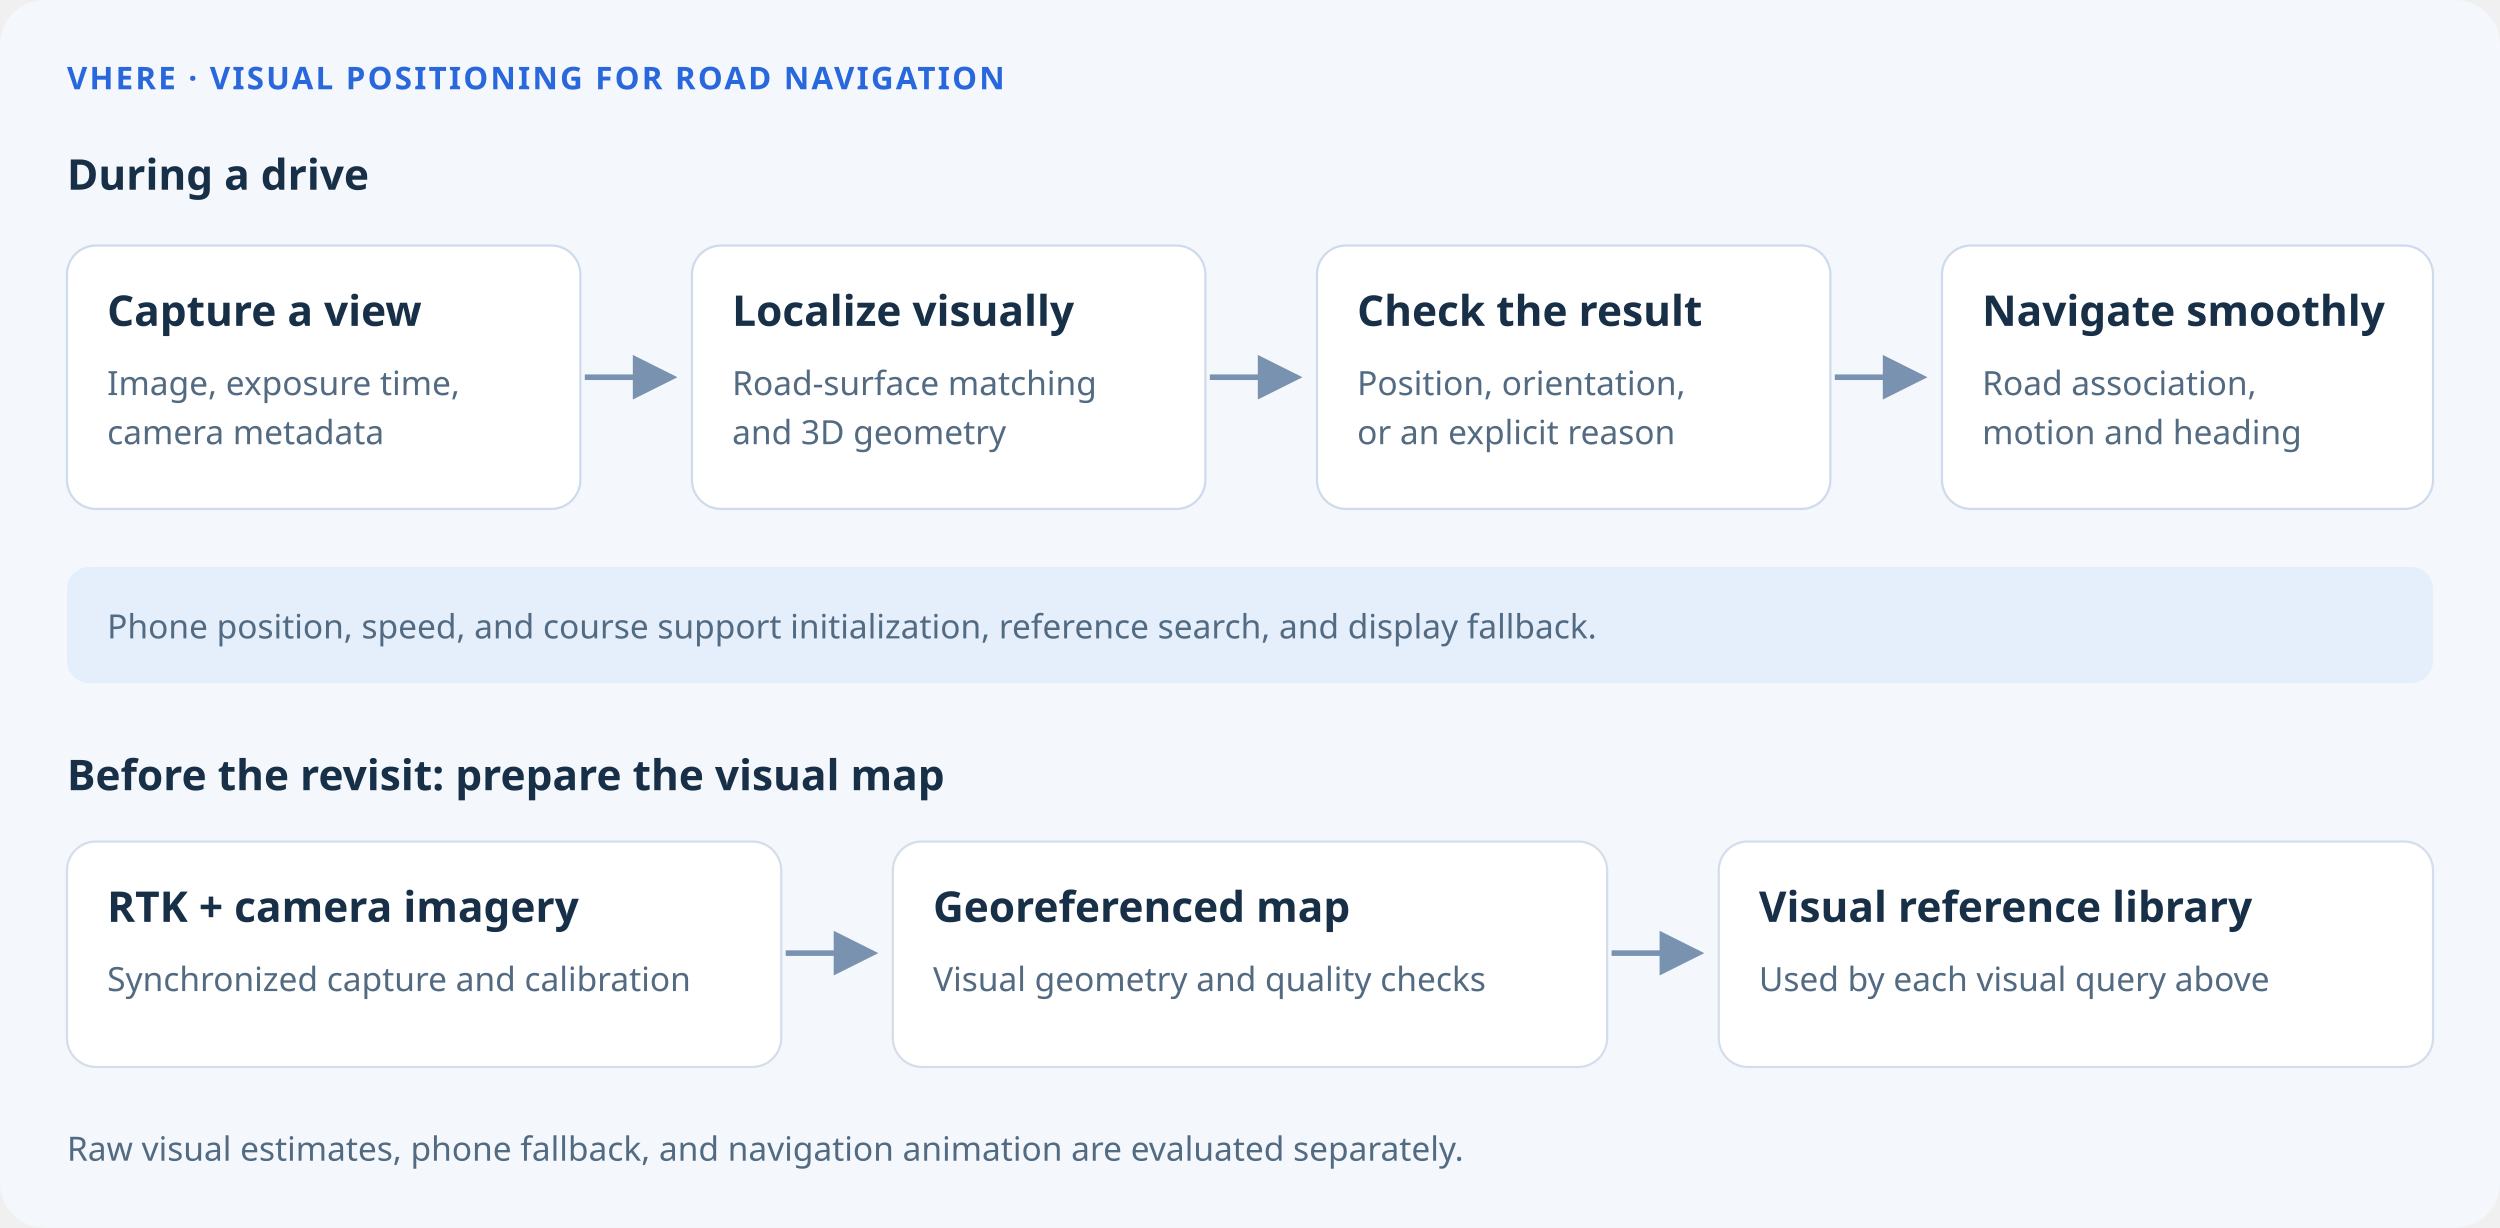
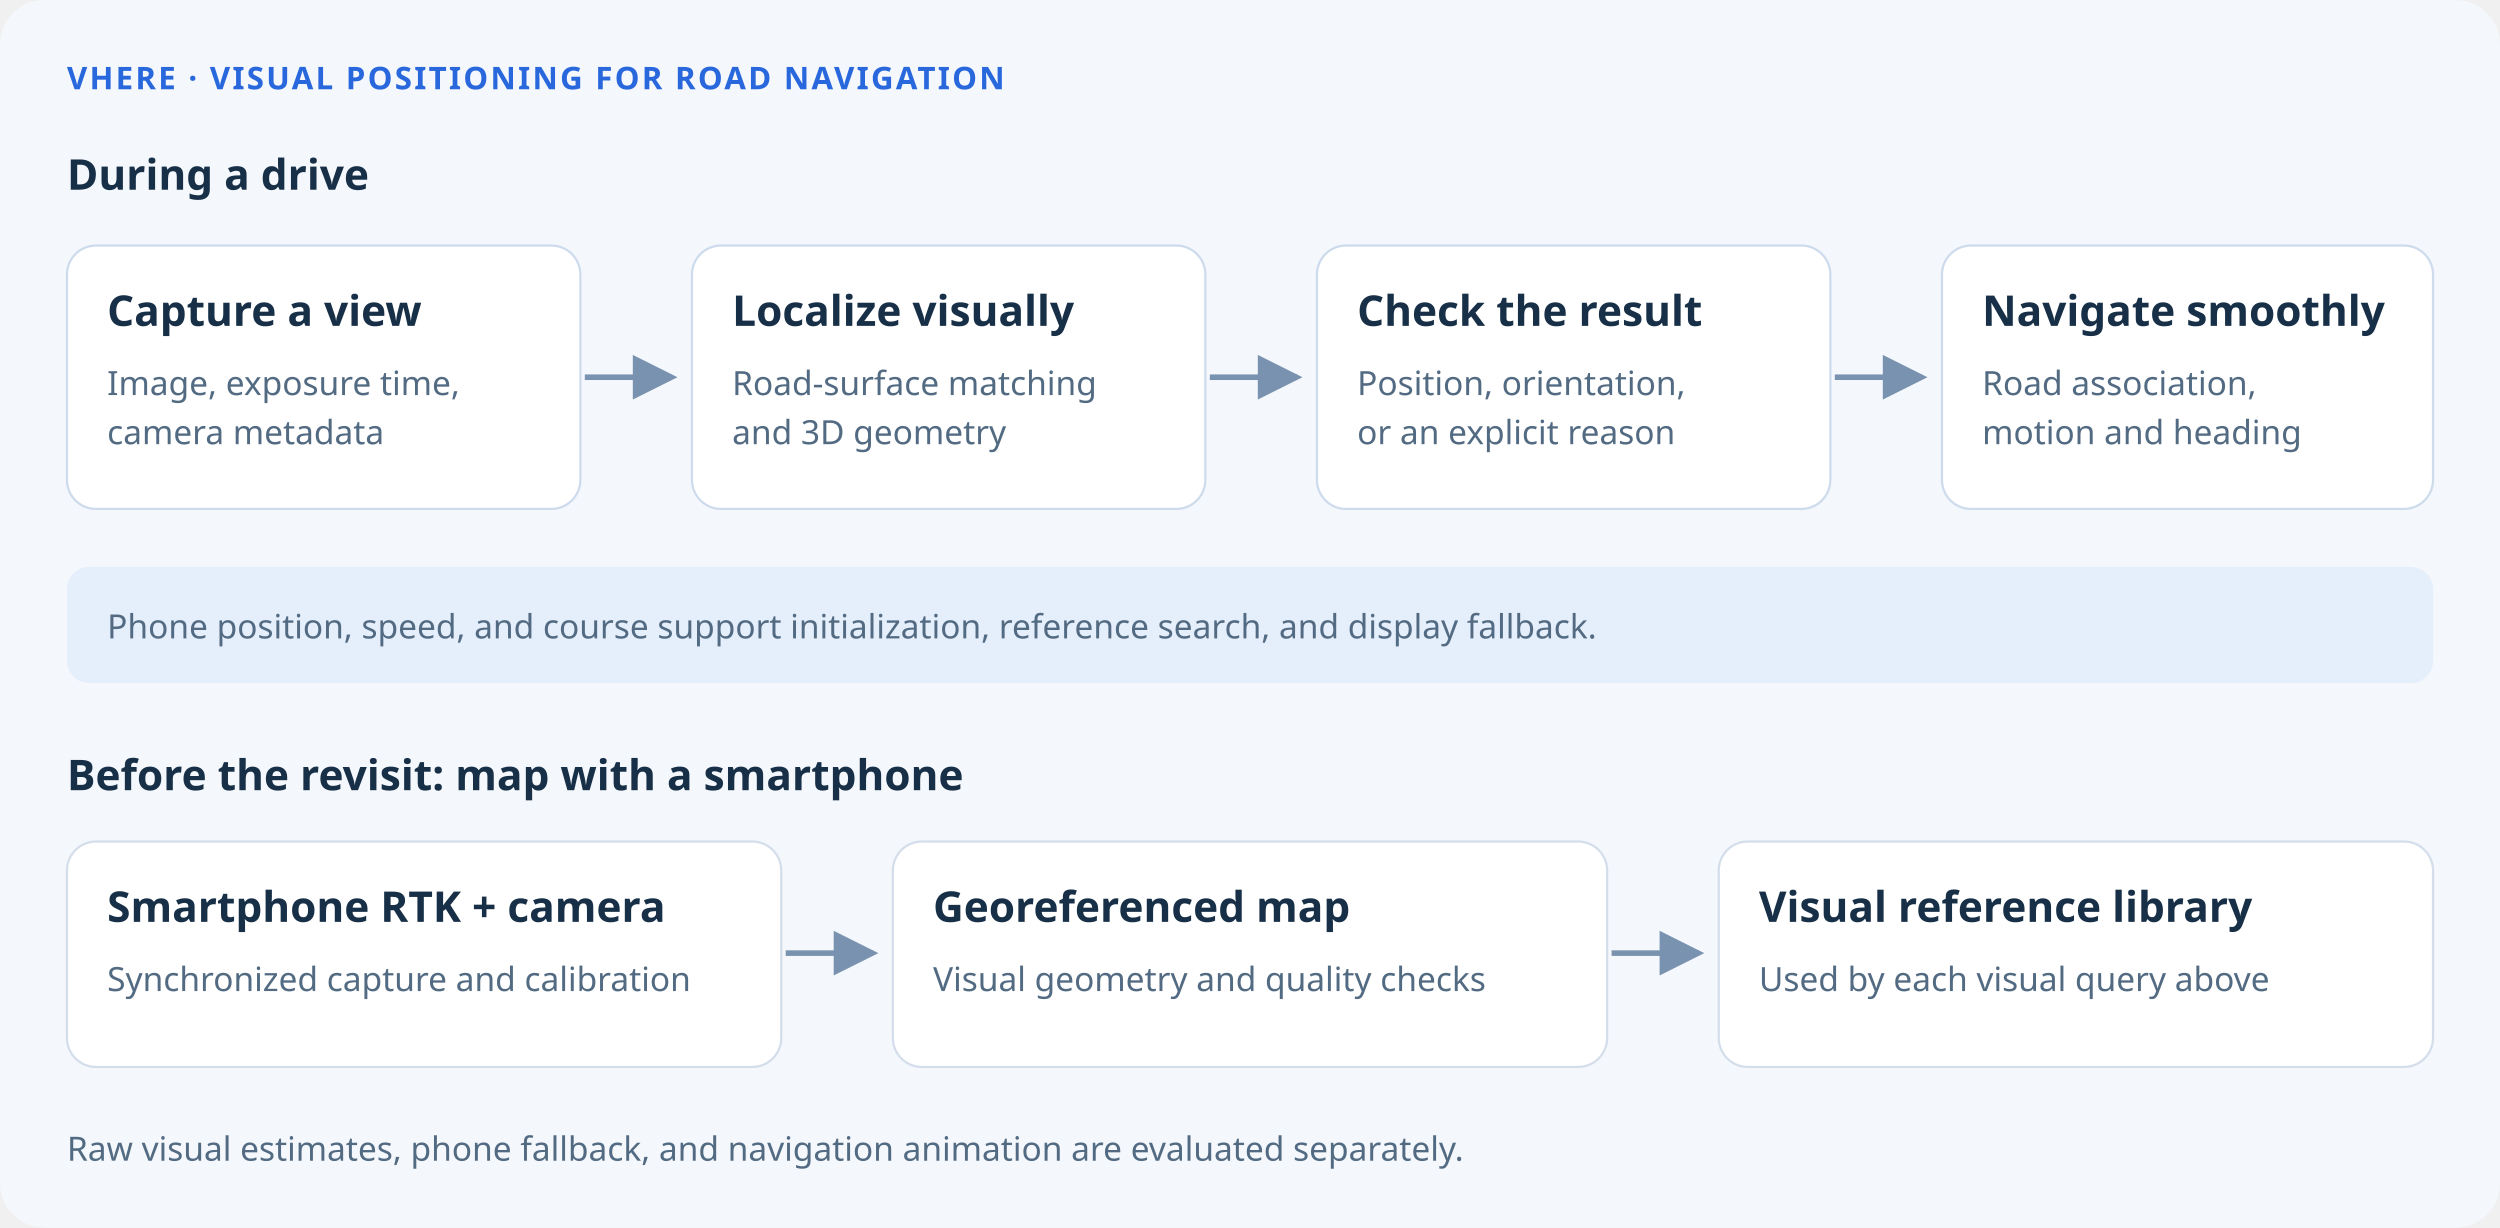
<svg xmlns="http://www.w3.org/2000/svg" viewBox="0 0 1120 550" role="img" aria-labelledby="title desc">
  <defs>
    <marker id="arrow" markerWidth="8" markerHeight="8" refX="7" refY="4" orient="auto">
      <path d="M0 0L8 4L0 8Z" fill="#7892af" />
    </marker>
    <style>text{font-family:system-ui,sans-serif;fill:#183047}.h{font-size:19px;font-weight:700}.s{font-size:15px;fill:#526b82}.k{font-size:14px;font-weight:700;letter-spacing:1px;fill:#2967dc}.line{fill:none;stroke:#7892af;stroke-width:2.5;marker-end:url(#arrow)}</style>
  </defs>
  <rect width="1120" height="550" rx="20" fill="#f4f7fb" />
  <text x="30" y="40" class="k">VHERE · VISUAL POSITIONING FOR ROAD NAVIGATION</text>
  <text x="30" y="85" class="h">During a drive</text>
  <g fill="#fff" stroke="#cddbed">
    <rect x="30" y="110" width="230" height="118" rx="13" />
    <rect x="310" y="110" width="230" height="118" rx="13" />
    <rect x="590" y="110" width="230" height="118" rx="13" />
    <rect x="870" y="110" width="220" height="118" rx="13" />
  </g>
  <text x="48" y="146" class="h">Capture a view</text>
  <text x="48" y="177" class="s">Image, exposure time,</text>
  <text x="48" y="199" class="s">camera metadata</text>
  <text x="328" y="146" class="h">Localize visually</text>
  <text x="328" y="177" class="s">Road-surface matching</text>
  <text x="328" y="199" class="s">and 3D geometry</text>
  <text x="608" y="146" class="h">Check the result</text>
  <text x="608" y="177" class="s">Position, orientation,</text>
  <text x="608" y="199" class="s">or an explicit reason</text>
  <text x="888" y="146" class="h">Navigate smoothly</text>
  <text x="888" y="177" class="s">Road association,</text>
  <text x="888" y="199" class="s">motion and heading</text>
  <path d="M262 169H301" class="line" />
  <path d="M542 169H581" class="line" />
  <path d="M822 169H861" class="line" />
  <rect x="30" y="254" width="1060" height="52" rx="10" fill="#e5eefb" />
  <text x="48" y="286" class="s">Phone position, speed, and course support initialization, reference search, and display fallback.</text>
-   <text x="30" y="354" class="h">Before the revisit: prepare the visual map</text>
+   <text x="30" y="354" class="h">Before the revisit: map with a smartphone</text>
  <g fill="#fff" stroke="#d4deeb">
    <rect x="30" y="377" width="320" height="101" rx="13" />
    <rect x="400" y="377" width="320" height="101" rx="13" />
    <rect x="770" y="377" width="320" height="101" rx="13" />
  </g>
-   <text x="48" y="413" class="h">RTK + camera imagery</text>
+   <text x="48" y="413" class="h">Smartphone RTK + camera</text>
  <text x="48" y="444" class="s">Synchronized capture and calibration</text>
  <text x="418" y="413" class="h">Georeferenced map</text>
  <text x="418" y="444" class="s">Visual geometry and quality checks</text>
  <text x="788" y="413" class="h">Visual reference library</text>
  <text x="788" y="444" class="s">Used by each visual query above</text>
  <path d="M352 427H391" class="line" />
  <path d="M722 427H761" class="line" />
  <text x="30" y="520" class="s">Raw visual estimates, phone fallback, and navigation animation are evaluated separately.</text>
</svg>
